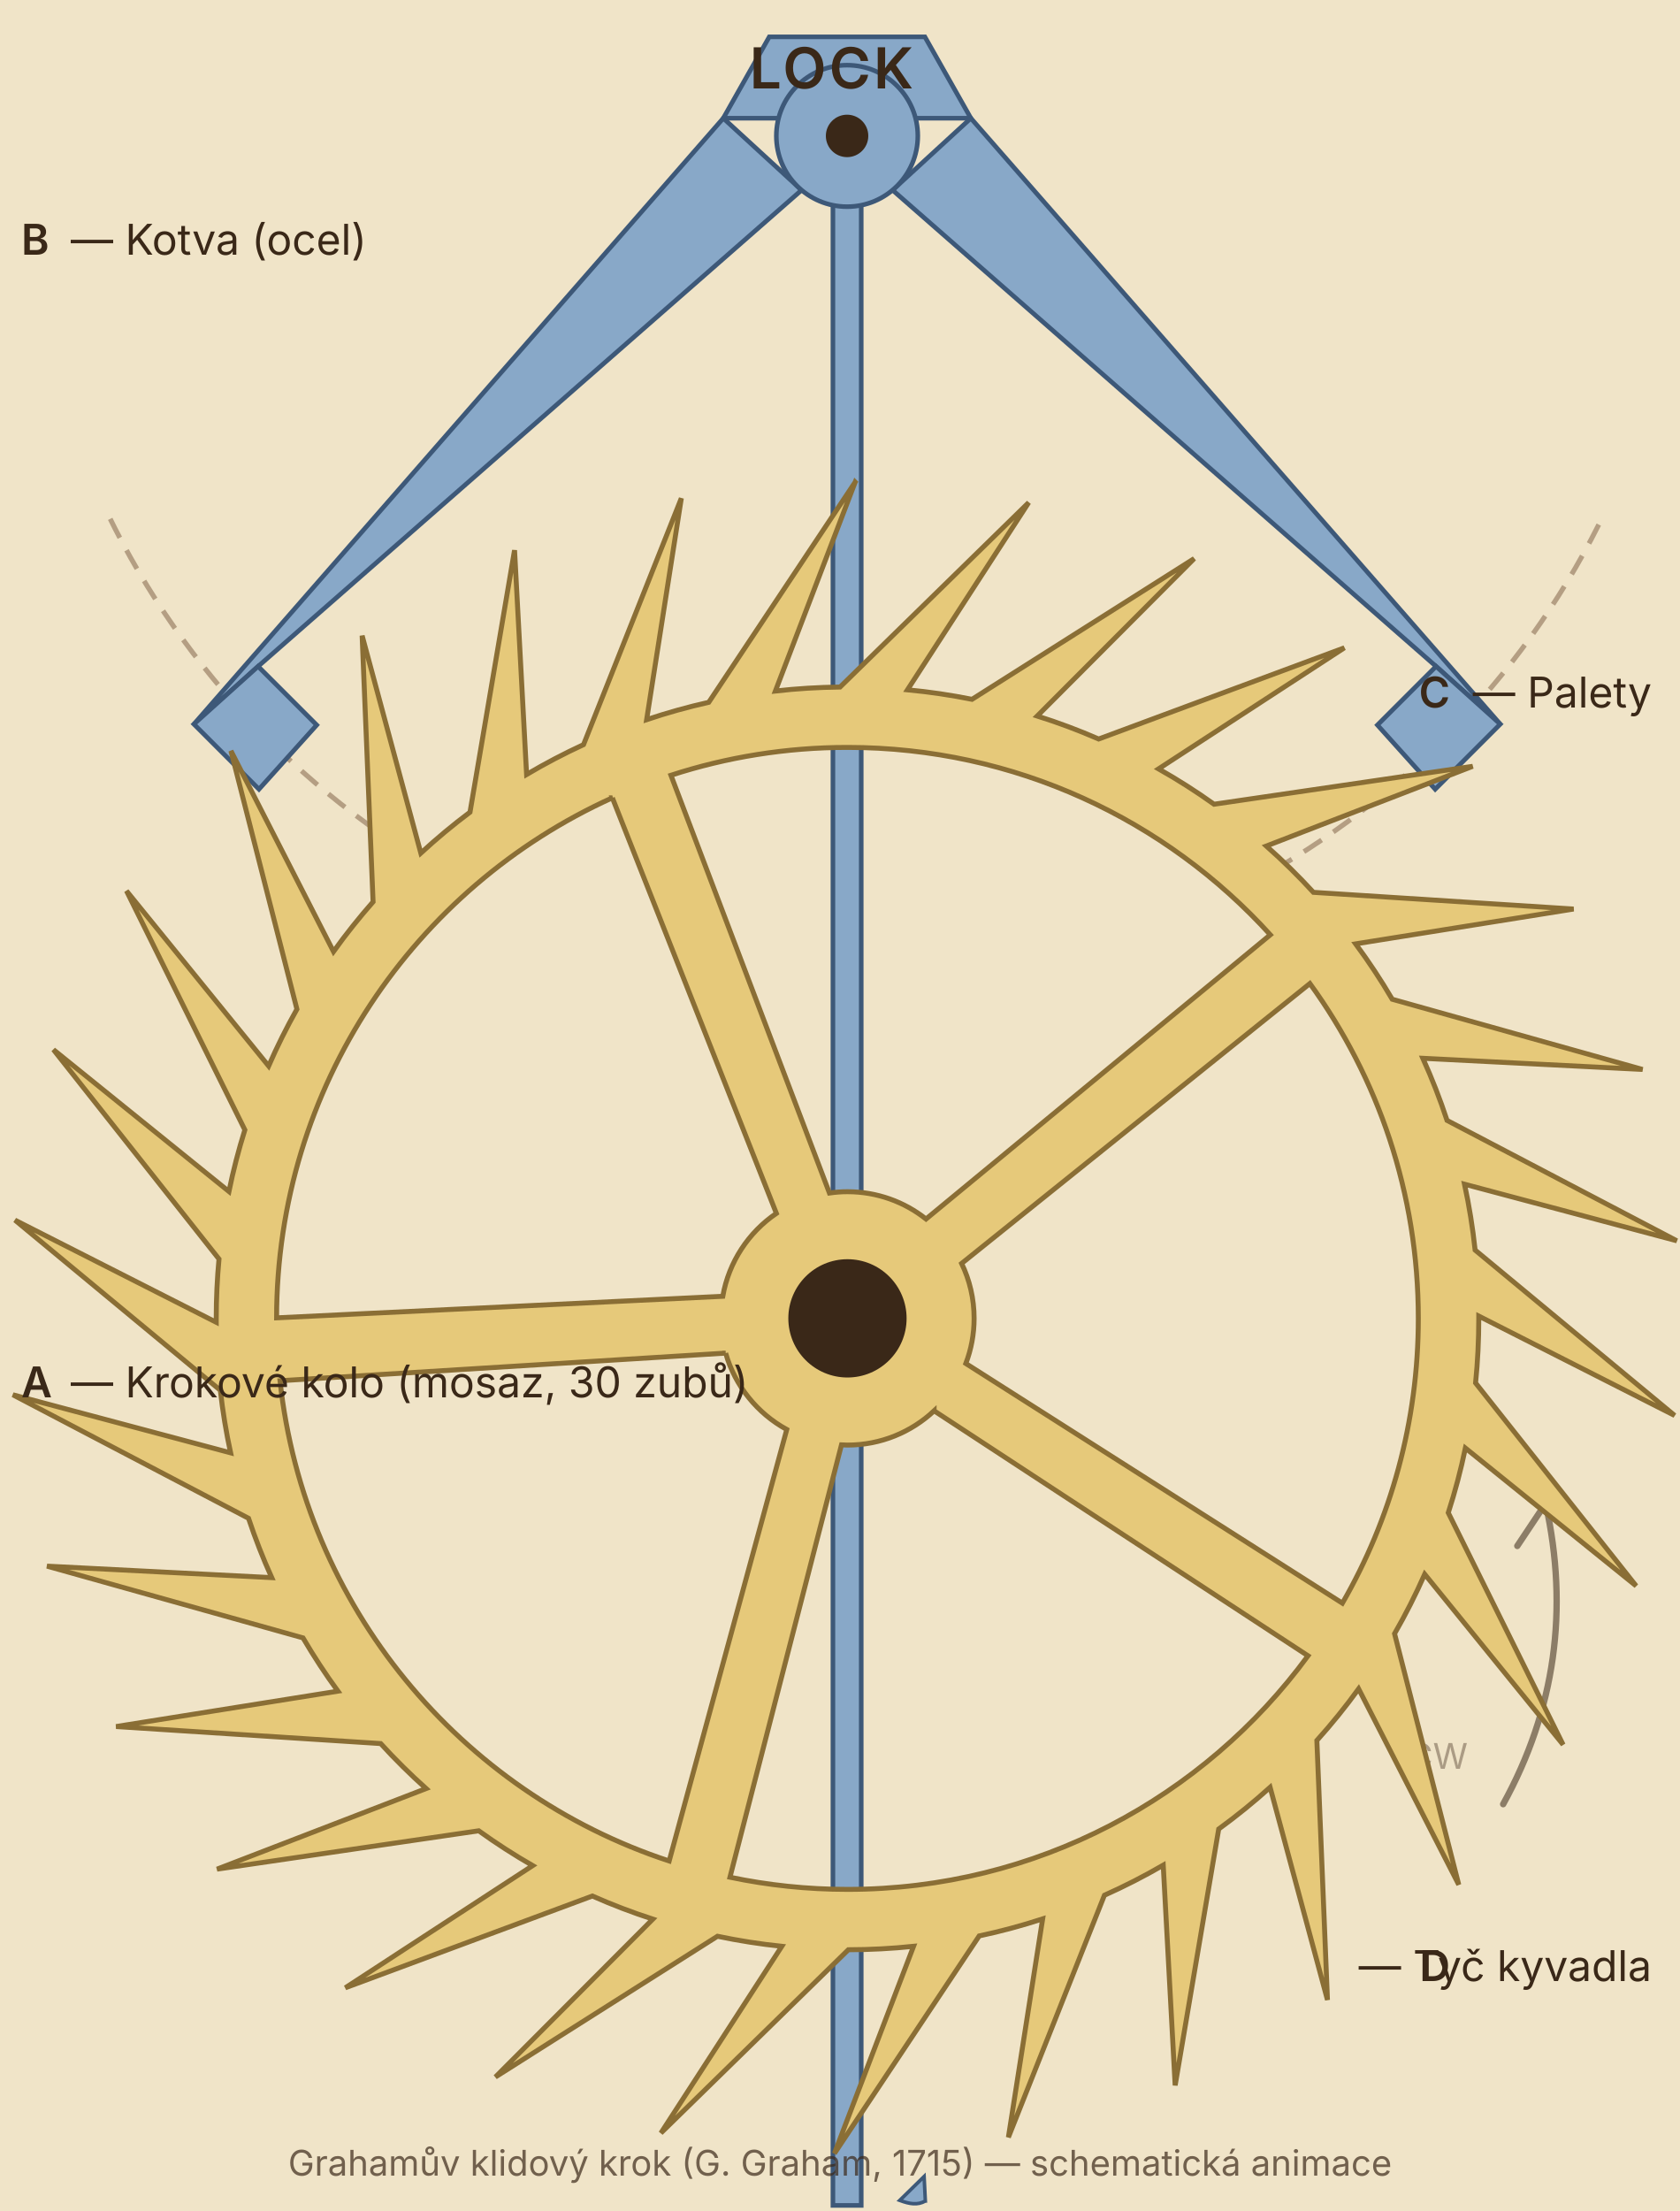
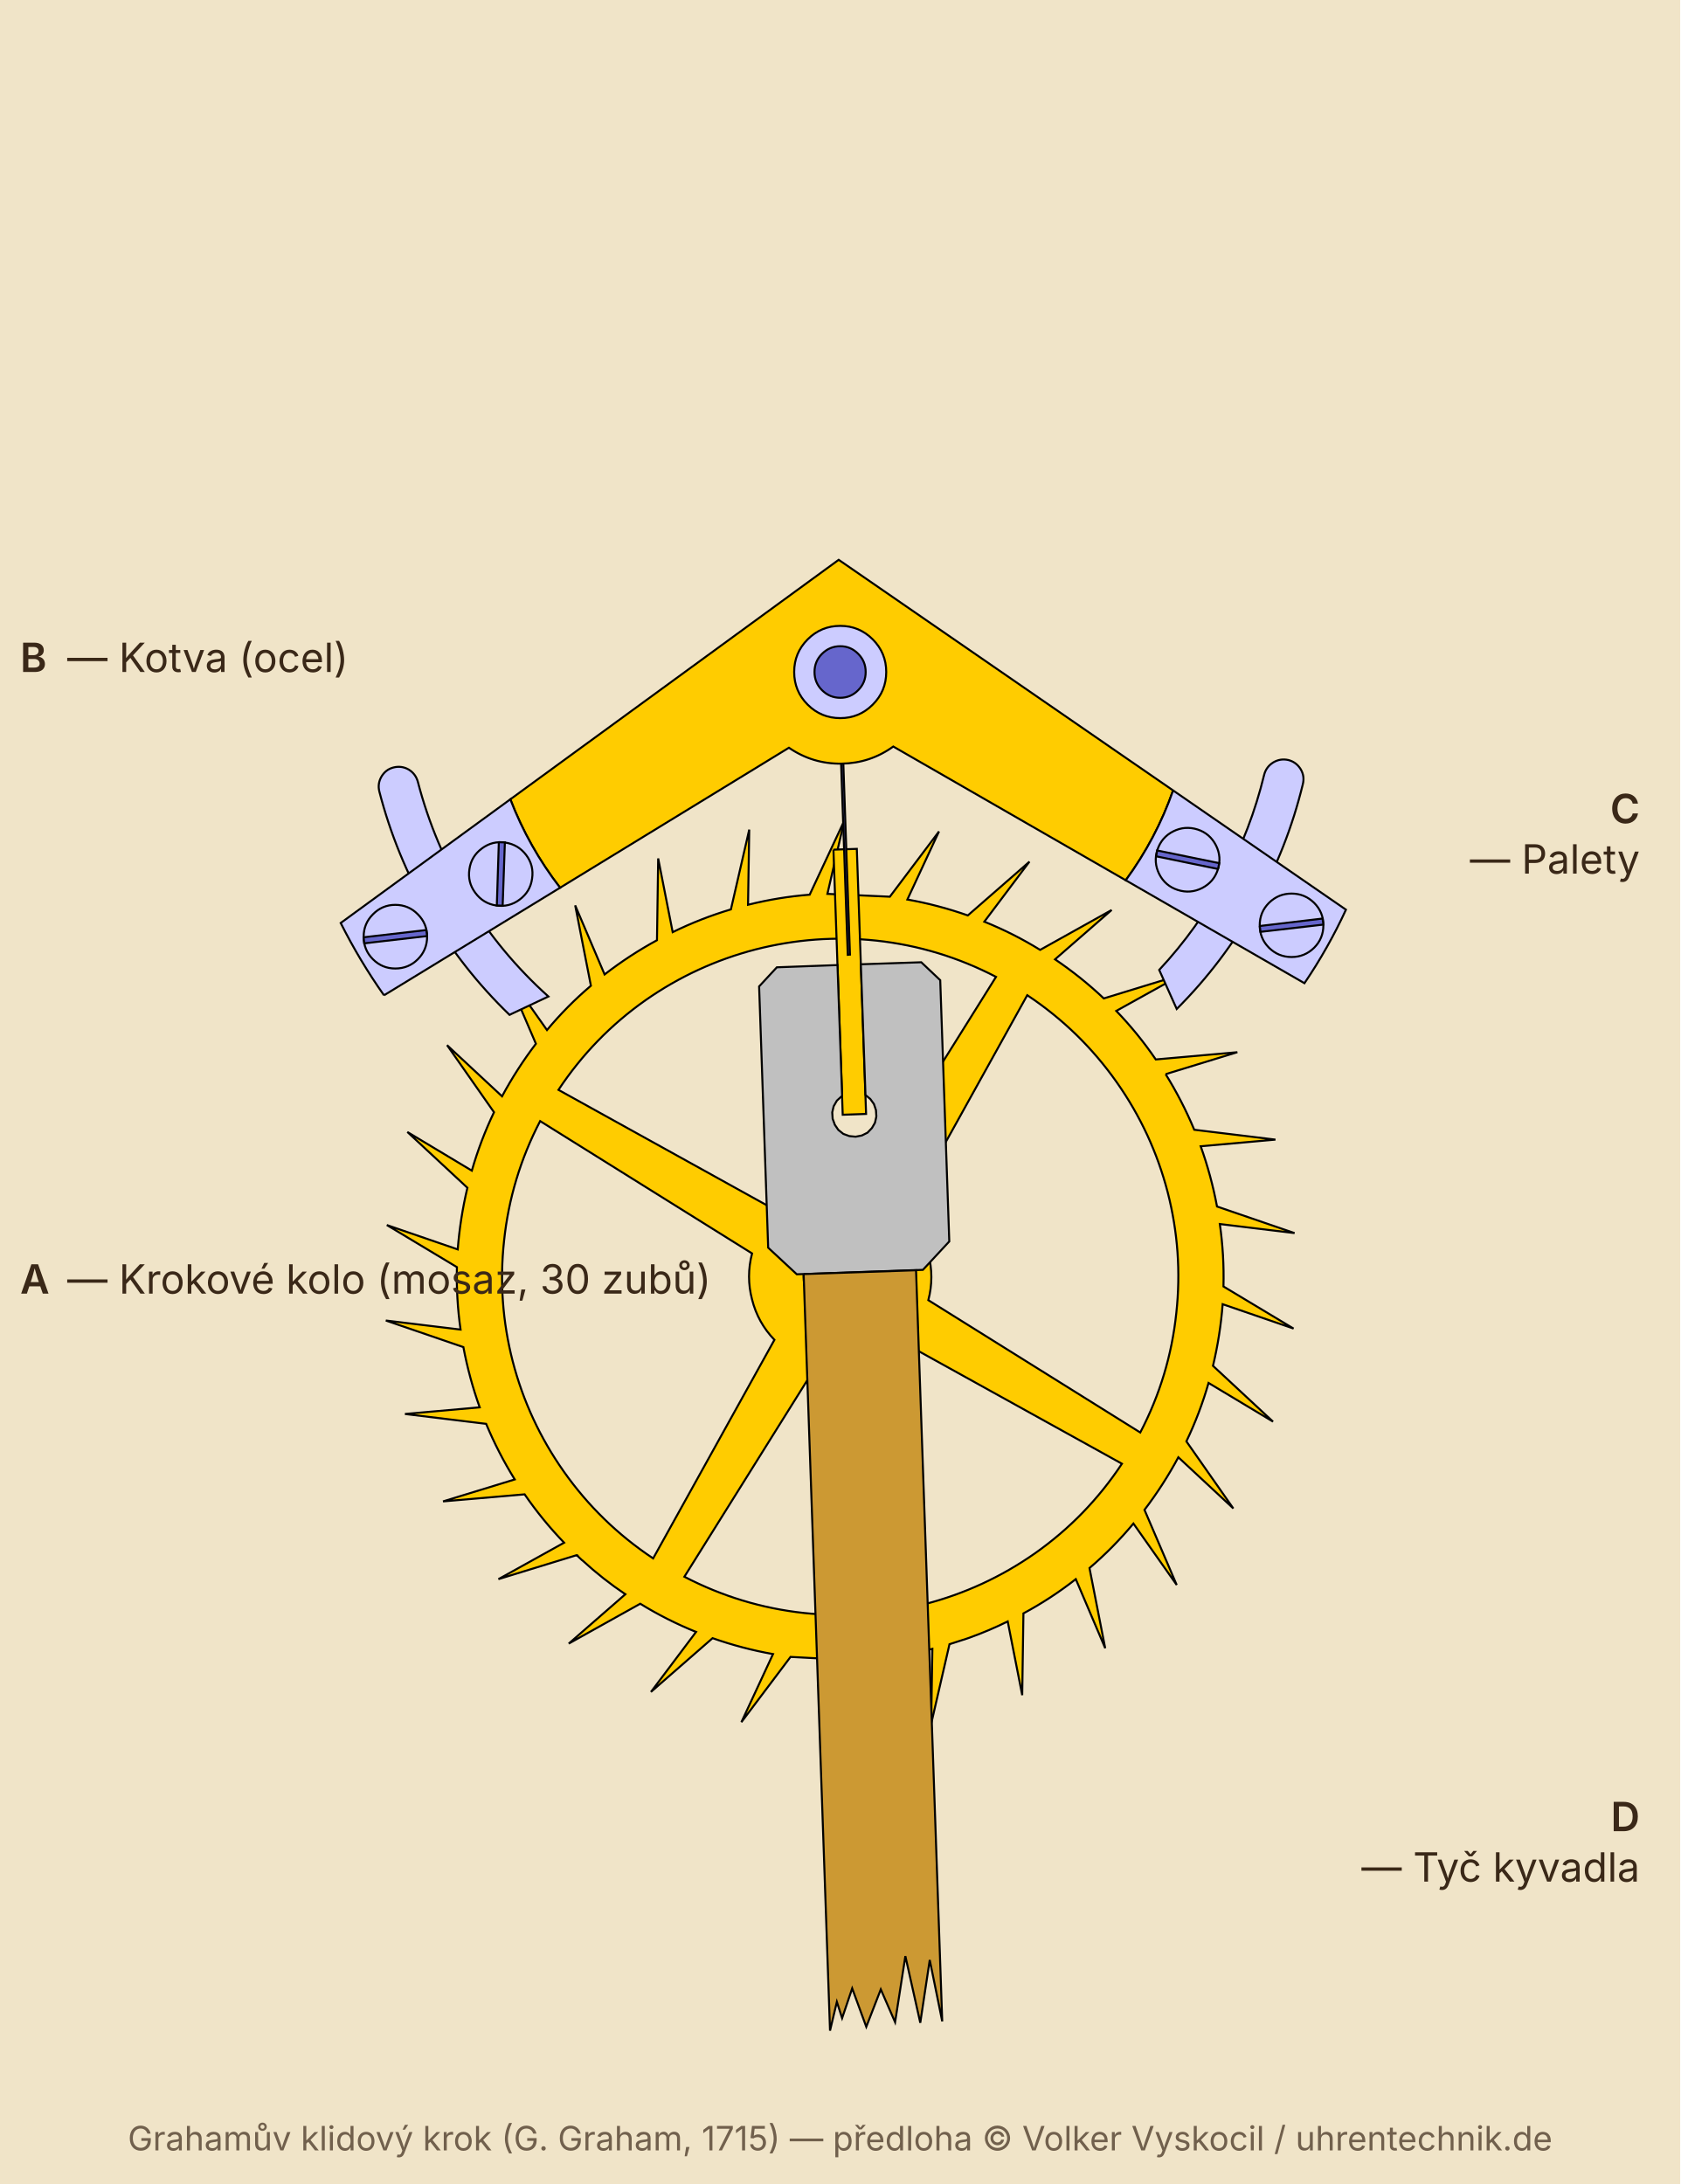
- <svg xmlns="http://www.w3.org/2000/svg" viewBox="0 0 475 625" width="475" height="625" preserveAspectRatio="xMidYMid meet" role="img" aria-labelledby="title desc">
-   <style>
-     .krok-popisek {
-       font: 12px/1.3 'Inter', 'Helvetica Neue', 'Arial', sans-serif;
-       font-weight: 400;
-       fill: #3A2818;
-     }
-     .krok-popisek-cislo {
-       font: 600 12px/1.3 'Inter', 'Helvetica Neue', 'Arial', sans-serif;
-       fill: #3A2818;
-     }
-     .krok-popisek-mensi {
-       font: 10px/1.3 'Inter', 'Helvetica Neue', 'Arial', sans-serif;
-       font-weight: 400;
-       fill: #3A2818;
-       opacity: 0.7;
-     }
-     .krok-popisek-faze {
-       font: 600 16px/1.3 'Inter', 'Helvetica Neue', 'Arial', sans-serif;
-       letter-spacing: 0.05em;
-     }
-   </style>
-   <rect x="0" y="0" width="475" height="625" fill="#F0E4C8" />
-   <g stroke="#6B4A2E" stroke-width="1.4" fill="none" stroke-dasharray="6 4" opacity="0.45">
-     <path d="M 131.02,249.95 A 235.09,235.09 0 0 1 30.40,145.14" />
-     <path d="M 452.04,148.29 A 235.09,235.09 0 0 1 349.87,251.58" />
-   </g>
-   <g opacity="0.55" stroke="#3A2818" stroke-width="1.8" fill="none" stroke-linecap="round">
-     <path d="M 425 510 Q 447 470 437 425" />
-     <path d="M 437 425 L 445 433 M 437 425 L 429 437" />
-     <text x="415" y="500" class="krok-popisek-mensi" stroke="none" fill="#3A2818" opacity="1" text-anchor="end">CW</text>
+ <svg xmlns="http://www.w3.org/2000/svg" viewBox="0 0 500 650" width="500" height="650" preserveAspectRatio="xMidYMid meet" role="img" aria-labelledby="title desc">
+   <rect x="0" y="0" width="500" height="650" fill="#F0E4C8" />
+   <g>
+     <animateTransform attributeName="transform" type="rotate" values="0 250 380; 360 250 380" keyTimes="0; 1" calcMode="linear" dur="60s" repeatCount="indefinite" />
+     <g transform="translate(250, 380) scale(1.199)">
+       <path d="M80.8 -50.3 Q84.9 -43.7 87.9 -36.5 L108.05 -34.05 89.5 -32.4 Q92.1 -25.15 93.55 -17.45 L112.8 -10.85 94.25 -13.1 Q95.35 -5.4 95.15 2.4 L112.55 12.85 94.95 6.8 Q94.35 14.55 92.55 22.1 L107.45 35.95 91.45 26.35 Q89.3 33.85 85.95 40.85 L97.6 57.5 83.95 44.8 Q80.3 51.6 75.55 57.85 L83.55 76.5 72.8 61.25 Q67.8 67.25 61.9 72.3 L65.8 92.2 58.5 75.05 Q52.3 79.9 45.5 83.55 L45.2 103.85 41.6 85.55 Q37.05 87.8 32.2 89.55 L30.75 90.05 30.55 90.1 27.15 91.2 22.6 111.0 22.9 92.35 Q15.3 94.25 7.6 94.85 L-1.0 113.25 3.2 95.1 3.1 95.1 1.75 95.1 -12.3 94.35 -24.5 110.55 -16.65 93.65 Q-24.25 92.3 -31.65 89.7 L-46.95 103.05 -35.75 88.15 Q-43.05 85.2 -49.6 81.15 L-67.35 91.05 -53.3 78.8 Q-58.95 75.0 -63.95 70.4 L-64.1 70.3 -64.2 70.2 -65.05 69.4 -65.05 69.35 -65.25 69.25 -65.25 69.2 -65.3 69.2 -65.3 69.15 -65.35 69.15 -65.4 69.1 -84.8 75.05 -68.5 66.0 Q-73.9 60.4 -78.3 54.0 L-98.55 55.75 -80.75 50.3 Q-84.85 43.7 -87.85 36.5 L-108.0 34.05 -89.45 32.4 Q-92.05 25.15 -93.5 17.45 L-112.75 10.85 -94.2 13.1 Q-95.3 5.4 -95.1 -2.4 L-112.5 -12.85 -94.9 -6.8 Q-94.3 -14.55 -92.5 -22.1 L-107.4 -35.95 -91.4 -26.35 Q-89.25 -33.85 -85.9 -40.85 L-97.55 -57.5 -83.9 -44.8 Q-80.25 -51.6 -75.5 -57.85 L-83.5 -76.5 -72.75 -61.25 Q-67.75 -67.25 -61.85 -72.25 L-65.75 -92.2 -58.45 -75.05 Q-52.25 -79.85 -45.45 -83.55 L-45.15 -103.85 -41.55 -85.55 Q-34.5 -89.0 -27.1 -91.2 L-22.55 -111.0 -22.85 -92.35 Q-15.25 -94.25 -7.55 -94.85 L1.05 -113.25 -3.15 -95.05 12.35 -94.35 24.55 -110.55 16.7 -93.65 Q24.3 -92.3 31.7 -89.7 L47.0 -103.05 35.8 -88.15 Q43.1 -85.2 49.65 -81.15 L67.4 -91.05 53.35 -78.8 Q59.85 -74.4 65.45 -69.1 L84.85 -75.05 68.55 -66.0 Q73.95 -60.4 78.35 -53.95 L98.6 -55.75 80.8 -50.3 M81.3 -21.0 Q77.45 -35.8 68.65 -48.3 59.6 -61.15 46.45 -69.9 L16.35 -15.65 Q20.45 -11.4 21.9 -5.65 23.4 0.05 21.9 5.8 L74.5 38.65 Q81.8 24.65 83.45 8.95 85.1 -6.2 81.3 -21.0 M-21.0 -81.25 Q-35.8 -77.4 -48.3 -68.65 -61.15 -59.6 -69.9 -46.4 L-15.65 -16.35 Q-11.35 -20.4 -5.65 -21.9 0.1 -23.4 5.8 -21.85 L38.7 -74.45 Q24.65 -81.75 9.0 -83.45 -6.15 -85.05 -21.0 -81.25 M5.7 21.9 Q-0.05 23.4 -5.75 21.85 L-38.65 74.45 Q-24.6 81.75 -8.95 83.45 6.2 85.05 21.05 81.25 35.85 77.4 48.35 68.65 61.2 59.6 69.95 46.4 L15.7 16.35 Q11.4 20.45 5.7 21.9 M-83.4 -8.95 Q-85.05 6.2 -81.25 21.0 -77.4 35.8 -68.6 48.3 -59.55 61.15 -46.4 69.9 L-16.3 15.65 Q-20.4 11.4 -21.85 5.65 -23.35 -0.05 -21.85 -5.8 L-74.45 -38.65 Q-81.75 -24.6 -83.4 -8.95" fill="#ffcc00" stroke="#000" stroke-width="0.5" />
+       <path d="M0.05 -9.05 Q3.8 -9.05 6.45 -6.4 9.1 -3.75 9.1 0.0 9.1 3.75 6.45 6.4 3.8 9.05 0.05 9.05 -3.7 9.05 -6.4 6.4 -9.05 3.75 -9.05 0.0 -9.05 -3.75 -6.4 -6.4 -3.7 -9.05 0.05 -9.05" fill="#6666cc" stroke="#000" stroke-width="0.5" />
+     </g>
  </g>
  <g>
-     <animateTransform attributeName="transform" type="rotate" values="2 239.5 38.42; -2 239.5 38.42; 2 239.5 38.42" keyTimes="0; 0.5; 1" dur="4s" begin="0s" repeatCount="indefinite" calcMode="spline" keySplines="0.4 0 0.6 1; 0.4 0 0.6 1" />
-     <path d="m 261.631,622.173 c -2.23,1.258 -4.48,0.844 -7.236,-0.176 l 6.887,-6.745 0.35,6.921 z" fill="#88A8C8" stroke="#3D5878" stroke-width="1" />
-     <rect x="235.5" y="38.42" width="8" height="585" fill="#88A8C8" stroke="#3D5878" stroke-width="1.3" />
-     <polygon points="217.50,10.42 261.50,10.42 274.50,33.42 204.50,33.42" fill="#88A8C8" stroke="#3D5878" stroke-width="1.3" />
-     <polygon points="204.50,33.42 54.82,204.70 72.97,188.37 226.64,53.74" fill="#88A8C8" stroke="#3D5878" stroke-width="1.3" />
-     <polygon points="274.50,33.42 424.18,204.70 406.03,188.37 252.36,53.74" fill="#88A8C8" stroke="#3D5878" stroke-width="1.3" />
-     <polygon points="54.82,204.70 73.22,223.10 89.55,204.95 72.97,188.37" fill="#88A8C8" stroke="#3D5878" stroke-width="1.3" />
-     <polygon points="424.18,204.70 405.78,223.10 389.45,204.95 406.03,188.37" fill="#88A8C8" stroke="#3D5878" stroke-width="1.3" />
-     <circle cx="239.5" cy="38.42" r="20" fill="#88A8C8" stroke="#3D5878" stroke-width="1.3" />
-     <circle cx="239.5" cy="38.42" r="6" fill="#3A2818" stroke="none" />
+     <animateTransform attributeName="transform" type="rotate" values="2 250 200; -2 250 200; 2 250 200" keyTimes="0; 0.5; 1" calcMode="spline" keySplines="0.4 0 0.6 1; 0.4 0 0.6 1" dur="4s" repeatCount="indefinite" />
+     <g transform="translate(250, 200) scale(1.199)">
+       <path d="M-1.65 44.1 L4.15 43.9 6.45 109.7 0.65 109.9 -1.65 44.1" fill="#ffcc00" stroke="#000" stroke-width="0.5" />
+       <path d="M9.0 110.35 L8.9 108.75 8.4 107.25 7.5 106.0 6.3 105.0 5.15 72.55 20.15 72.05 24.85 76.5 27.1 141.35 20.55 148.4 -10.75 149.5 -17.85 142.9 -20.1 78.05 -15.7 73.3 -0.65 72.75 0.5 105.2 0.35 105.35 -0.8 106.4 -1.6 107.8 -1.95 109.3 -1.85 110.9 -1.3 112.4 -0.45 113.65 0.8 114.65 2.3 115.2 3.85 115.35 5.4 115.05 6.8 114.35 7.9 113.2 8.65 111.9 9.0 110.35" fill="#c0c0c0" stroke="#000" stroke-width="0.5" />
+       <path d="M-9.05 149.45 L18.85 148.5 25.35 334.95 22.25 319.7 19.9 335.3 16.2 318.75 13.65 335.15 10.1 327.0 6.5 336.3 3.0 326.75 0.5 334.15 -0.8 330.1 -2.5 337.25 -9.05 149.45" fill="#cc9933" stroke="#000" stroke-width="0.5" />
+       <path d="M-1.35 -23.25 L-0.8 -23.3 2.45 70.15 1.9 70.2 -1.35 -23.25" fill="#6666cc" stroke="#000" stroke-width="0.5" />
+       <path d="M0.35 22.75 Q-6.8 22.85 -12.7 18.8 L-69.5 53.55 Q-77.3 43.45 -81.85 31.6 L-0.35 -27.85 82.65 29.4 Q78.5 41.3 70.9 51.7 L13.2 18.5 Q7.45 22.65 0.35 22.75" fill="#ffcc00" stroke="#000" stroke-width="0.5" />
+       <path d="M11.45 0.0 Q11.45 4.75 8.1 8.1 4.75 11.45 0.05 11.45 -4.7 11.45 -8.05 8.1 -11.4 4.75 -11.4 0.0 -11.4 -4.75 -8.05 -8.1 -4.7 -11.45 0.05 -11.45 4.75 -11.45 8.1 -8.1 11.45 -4.75 11.45 0.0" fill="#ccccff" stroke="#000" stroke-width="0.5" />
+       <path d="M6.35 0.0 Q6.35 2.65 4.5 4.5 2.65 6.4 0.05 6.4 -2.6 6.4 -4.5 4.5 -6.35 2.65 -6.35 0.0 -6.35 -2.65 -4.5 -4.5 -2.6 -6.4 0.05 -6.4 2.65 -6.4 4.5 -4.5 6.35 -2.65 6.35 0.0" fill="#6666cc" stroke="#000" stroke-width="0.5" />
+       <path d="M-104.8 27.25 Q-100.8 42.65 -92.55 56.3 -84.25 69.9 -72.4 80.55 L-82.05 85.1 Q-93.8 73.75 -102.05 59.65 -110.25 45.55 -114.35 29.7 -114.85 27.75 -113.85 26.0 -112.8 24.2 -110.85 23.7 -108.85 23.2 -107.1 24.2 -105.35 25.25 -104.8 27.25" fill="#ccccff" stroke="#000" stroke-width="0.5" />
+       <path d="M114.85 27.85 Q111.0 43.7 103.05 57.9 95.1 72.1 83.55 83.65 L79.2 73.95 Q88.75 63.7 95.35 51.4 101.95 39.1 105.25 25.5 105.75 23.55 107.5 22.45 109.25 21.4 111.25 21.85 113.2 22.35 114.3 24.1 115.35 25.85 114.85 27.85" fill="#ccccff" stroke="#000" stroke-width="0.5" />
+       <path d="M82.65 29.4 L125.55 59.0 Q121.15 68.55 115.25 77.25 L70.9 51.7 Q78.5 41.3 82.65 29.4" fill="#ccccff" stroke="#000" stroke-width="0.5" />
+       <path d="M117.65 68.45 Q115.3 70.75 112.05 70.75 108.8 70.75 106.45 68.45 104.15 66.15 104.15 62.85 104.15 59.6 106.45 57.3 108.8 55.0 112.05 55.0 115.3 55.0 117.65 57.3 119.95 59.6 119.95 62.85 119.95 66.15 117.65 68.45" fill="#ccccff" stroke="#000" stroke-width="0.5" />
+       <path d="M104.15 63.05 L119.75 61.2 119.95 62.7 104.35 64.5 104.15 63.05" fill="#6666cc" stroke="#000" stroke-width="0.5" />
+       <path d="M93.75 49.05 Q92.75 52.15 89.8 53.65 86.9 55.1 83.8 54.1 80.7 53.1 79.2 50.15 77.75 47.25 78.75 44.15 79.8 41.0 82.7 39.55 85.6 38.1 88.75 39.1 91.8 40.1 93.3 43.05 94.75 45.95 93.75 49.05" fill="#ccccff" stroke="#000" stroke-width="0.5" />
+       <path d="M93.8 48.9 L78.45 45.75 78.7 44.3 94.1 47.45 93.8 48.9" fill="#6666cc" stroke="#000" stroke-width="0.5" />
+       <path d="M-113.2 80.25 Q-119.2 71.75 -123.95 62.3 L-81.85 31.6 Q-77.3 43.45 -69.5 53.55 L-113.2 80.25" fill="#ccccff" stroke="#000" stroke-width="0.5" />
+       <path d="M-102.5 65.7 Q-102.5 69.0 -104.8 71.3 -107.1 73.6 -110.4 73.6 -113.65 73.6 -115.95 71.3 -118.25 69.0 -118.25 65.7 -118.25 62.45 -115.95 60.15 -113.65 57.8 -110.4 57.8 -107.1 57.8 -104.8 60.15 -102.5 62.45 -102.5 65.7" fill="#ccccff" stroke="#000" stroke-width="0.5" />
+       <path d="M-102.5 65.55 L-118.1 67.35 -118.25 65.85 -102.7 64.05 -102.5 65.55" fill="#6666cc" stroke="#000" stroke-width="0.5" />
+       <path d="M-85.4 57.95 Q-88.6 57.45 -90.55 54.8 -92.5 52.2 -92.0 48.95 -91.55 45.75 -88.9 43.8 -86.3 41.85 -83.05 42.35 -79.85 42.85 -77.9 45.45 -75.95 48.05 -76.45 51.3 -76.9 54.55 -79.55 56.5 -82.15 58.45 -85.4 57.95" fill="#ccccff" stroke="#000" stroke-width="0.5" />
+       <path d="M-84.7 42.25 L-83.2 42.3 -83.75 58.0 -85.2 57.95 -84.7 42.25" fill="#6666cc" stroke="#000" stroke-width="0.5" />
+     </g>
  </g>
-   <g>
-     <animateTransform attributeName="transform" attributeType="XML" type="rotate" values="0 239.5 372.6; 0 239.5 372.6; 12 239.5 372.6; 12 239.5 372.6; 24 239.5 372.6; 24 239.5 372.6; 36 239.5 372.6; 36 239.5 372.6; 48 239.5 372.6; 48 239.5 372.6; 60 239.5 372.6; 60 239.5 372.6; 72 239.5 372.6; 72 239.5 372.6; 84 239.5 372.6; 84 239.5 372.6; 96 239.5 372.6; 96 239.5 372.6; 108 239.5 372.6; 108 239.5 372.6; 120 239.5 372.6; 120 239.5 372.6; 132 239.5 372.6; 132 239.5 372.6; 144 239.5 372.6; 144 239.5 372.6; 156 239.5 372.6; 156 239.5 372.6; 168 239.5 372.6; 168 239.5 372.6; 180 239.5 372.6; 180 239.5 372.6; 192 239.5 372.6; 192 239.5 372.6; 204 239.5 372.6; 204 239.5 372.6; 216 239.5 372.6; 216 239.5 372.6; 228 239.5 372.6; 228 239.5 372.6; 240 239.5 372.6; 240 239.5 372.6; 252 239.5 372.6; 252 239.5 372.6; 264 239.5 372.6; 264 239.5 372.6; 276 239.5 372.6; 276 239.5 372.6; 288 239.5 372.6; 288 239.5 372.6; 300 239.5 372.6; 300 239.5 372.6; 312 239.5 372.6; 312 239.5 372.6; 324 239.5 372.6; 324 239.5 372.6; 336 239.5 372.6; 336 239.5 372.6; 348 239.5 372.6; 348 239.5 372.6; 360 239.5 372.6" keyTimes="0; 0.03; 0.033; 0.063; 0.067; 0.097; 0.1; 0.13; 0.133; 0.163; 0.167; 0.197; 0.2; 0.23; 0.233; 0.263; 0.267; 0.297; 0.3; 0.33; 0.333; 0.363; 0.367; 0.397; 0.4; 0.43; 0.433; 0.463; 0.467; 0.497; 0.5; 0.53; 0.533; 0.563; 0.567; 0.597; 0.6; 0.63; 0.633; 0.663; 0.667; 0.697; 0.7; 0.73; 0.733; 0.763; 0.767; 0.797; 0.8; 0.83; 0.833; 0.863; 0.867; 0.897; 0.9; 0.93; 0.933; 0.963; 0.967; 0.997; 1" calcMode="linear" dur="60s" begin="0s" repeatCount="indefinite" />
-     <path d="m 241.795,136.275 -41.406,62.25 c -5.977,1.34 -11.829,2.983 -17.562,4.906 l 9.812,-62.594 -27.656,69.656 c -5.519,2.545 -10.896,5.363 -16.094,8.438 L 145.482,155.525 132.888,229.588 c -4.838,3.615 -9.465,7.486 -13.906,11.562 l -16.594,-61.469 3.094,75.25 c -3.951,4.498 -7.699,9.181 -11.188,14.062 l -29,-56.75 18.656,73.031 c -2.926,5.202 -5.597,10.555 -8,16.062 l -40.188,-49.5 33.469,67.562 c -1.777,5.689 -3.293,11.488 -4.5,17.406 L 15.107,296.712 61.92,355.9 c -0.515,5.527 -0.781,11.12 -0.781,16.781 0,0.367 -0.002,0.728 0,1.094 L 4.232,344.9 l 58.062,48.094 c 0.679,5.988 1.65,11.894 2.906,17.688 L 3.638,394.275 l 66.625,34.906 c 1.912,5.735 4.101,11.322 6.562,16.781 l -63.531,-3.25 72.375,20.281 c 3.054,5.195 6.328,10.221 9.875,15.062 l -62.719,10 74.812,4.812 c 4.057,4.452 8.36,8.697 12.844,12.719 l -59.125,22.781 74,-10.844 c 4.901,3.533 9.995,6.812 15.25,9.844 L 97.638,561.9 167.482,535.962 c 5.558,2.461 11.255,4.638 17.094,6.531 l -44.5,44.625 62.781,-39.781 c 5.963,1.25 12.022,2.206 18.188,2.844 l -34.188,52.781 53,-51.812 c 6.227,-0.009 12.376,-0.338 18.438,-0.969 l -22.375,58.562 40.938,-61.5 c 6.103,-1.296 12.083,-2.911 17.938,-4.812 l -9.688,61.75 27.156,-68.438 c 5.707,-2.546 11.253,-5.392 16.625,-8.5 l 3.375,62.25 12.312,-72.469 c 5.049,-3.677 9.902,-7.607 14.531,-11.781 l 16.219,60.094 -3,-73.344 c 4.184,-4.65 8.13,-9.521 11.812,-14.594 l 28.312,55.375 -18.156,-70.969 c 3.132,-5.423 5.973,-11.049 8.531,-16.812 l 39.125,48.188 -32.469,-65.562 c 1.928,-5.963 3.545,-12.062 4.844,-18.281 l 48.281,38.969 -45.406,-57.375 c 0.609,-6 0.906,-12.089 0.906,-18.25 0,-0.22 8e-4,-0.436 0,-0.656 l 55.375,28.094 -56.406,-46.75 c -0.679,-6.311 -1.68,-12.528 -3,-18.625 l 60.031,16 -64.969,-34.031 c -1.978,-5.994 -4.266,-11.868 -6.844,-17.562 l 62.125,3.156 -70.781,-19.844 c -3.176,-5.411 -6.633,-10.629 -10.344,-15.656 l 61.625,-9.844 -73.562,-4.719 c -4.2,-4.592 -8.658,-8.962 -13.312,-13.094 l 58.344,-22.531 -73.125,10.719 c -5.038,-3.599 -10.279,-6.931 -15.688,-10 L 380.107,183.119 310.638,208.9 c -5.648,-2.453 -11.442,-4.632 -17.375,-6.5 l 44.375,-44.5 -62.812,39.781 c -5.987,-1.199 -12.062,-2.104 -18.25,-2.688 l 34.281,-52.938 -53.344,52.156 c -6.175,0.071 -12.272,0.442 -18.281,1.125 l 22.562,-59.062 z m -2.188,75 c 47.404,0 90.034,20.427 119.562,52.969 L 261.826,344.587 c -6.107,-4.839 -13.822,-7.719 -22.219,-7.719 -1.735,0 -3.424,0.136 -5.094,0.375 L 189.701,219.15 c 15.716,-5.104 32.489,-7.875 49.906,-7.875 z m -66.469,14.25 46.375,117.469 c -7.854,5.328 -13.447,13.722 -15.156,23.438 L 78.201,372.525 c 0.062,-65.387 38.987,-121.692 94.938,-147 z m 197.219,52.5 c 19.285,26.592 30.656,59.295 30.656,94.656 0,29.315 -7.808,56.805 -21.469,80.5 l -106.469,-67.75 c 1.512,-3.964 2.344,-8.255 2.344,-12.75 0,-5.563 -1.268,-10.834 -3.531,-15.531 l 98.469,-79.125 z m -165.188,104.469 c 2.649,9.298 8.966,17.042 17.281,21.594 l -33.25,121.969 C 130.109,506.65 86.094,454.049 79.17,390.306 l 126,-7.812 z m 58.938,16.312 105.719,69.25 c -29.373,40.033 -76.759,66.031 -130.219,66.031 -11.389,0 -22.497,-1.194 -33.219,-3.438 l 31.531,-122.219 c 0.559,0.026 1.122,0.062 1.688,0.062 9.47,0 18.096,-3.685 24.5,-9.688 z" fill="#E6C97A" stroke="#8A6E35" stroke-width="1.4" stroke-linejoin="miter" stroke-linecap="round" />
-     <circle cx="239.61" cy="372.67" r="16.72" fill="#3A2818" stroke="none" />
-   </g>
-   <circle cx="72.41" cy="205.51" r="9" fill="#B85068" opacity="0">
-     <animate attributeName="opacity" values="0.85; 0.85; 0; 0; 0; 0.85; 0.85" keyTimes="0; 0.22; 0.225; 0.755; 0.76; 0.765; 1" calcMode="linear" dur="4s" begin="0s" repeatCount="indefinite" />
-   </circle>
-   <circle cx="406.59" cy="205.51" r="9" fill="#B85068" opacity="0">
-     <animate attributeName="opacity" values="0; 0; 0.85; 0.85; 0; 0" keyTimes="0; 0.255; 0.26; 0.72; 0.725; 1" calcMode="linear" dur="4s" begin="0s" repeatCount="indefinite" />
-   </circle>
-   <g text-anchor="middle">
-     <text x="237.5" y="25" class="krok-popisek-faze" fill="#3A2818" opacity="1">
-       LOCK
-       <animate attributeName="opacity" values="1; 1; 0; 0; 1; 1; 0; 0; 1" keyTimes="0; 0.22; 0.225; 0.255; 0.26; 0.72; 0.725; 0.755; 1" calcMode="linear" dur="4s" begin="0s" repeatCount="indefinite" />
-     </text>
-     <text x="237.5" y="25" class="krok-popisek-faze" fill="#B85068" opacity="0">
-       IMPULSE → DROP
-       <animate attributeName="opacity" values="0; 0; 1; 1; 0; 0; 1; 1; 0" keyTimes="0; 0.22; 0.225; 0.255; 0.26; 0.72; 0.725; 0.755; 1" calcMode="linear" dur="4s" begin="0s" repeatCount="indefinite" />
-     </text>
-   </g>
-   <text x="6" y="395" class="krok-popisek-cislo">A</text>
-   <text x="20" y="395" class="krok-popisek">— Krokové kolo (mosaz, 30 zubů)</text>
-   <text x="6" y="72" class="krok-popisek-cislo">B</text>
-   <text x="20" y="72" class="krok-popisek">— Kotva (ocel)</text>
-   <text x="410" y="200" class="krok-popisek-cislo" text-anchor="end">C</text>
-   <text x="467" y="200" class="krok-popisek" text-anchor="end">— Palety</text>
-   <text x="410" y="560" class="krok-popisek-cislo" text-anchor="end">D</text>
-   <text x="467" y="560" class="krok-popisek" text-anchor="end">— Tyč kyvadla</text>
-   <text x="237.5" y="615" text-anchor="middle" class="krok-popisek-mensi">
-     Grahamův klidový krok (G. Graham, 1715) — schematická animace
+   <style>
+     .lab { font: 400 12px 'Inter', sans-serif; fill: #3A2818; }
+     .labn { font: 600 12px 'Inter', sans-serif; fill: #3A2818; }
+     .att { font: 400 10px 'Inter', sans-serif; fill: #3A2818; opacity: 0.7; }
+   </style>
+   <text x="6" y="385" class="labn">A</text>
+   <text x="20" y="385" class="lab">— Krokové kolo (mosaz, 30 zubů)</text>
+   <text x="6" y="200" class="labn">B</text>
+   <text x="20" y="200" class="lab">— Kotva (ocel)</text>
+   <text x="488" y="245" class="labn" text-anchor="end">C</text>
+   <text x="488" y="260" class="lab" text-anchor="end">— Palety</text>
+   <text x="488" y="545" class="labn" text-anchor="end">D</text>
+   <text x="488" y="560" class="lab" text-anchor="end">— Tyč kyvadla</text>
+   <text x="250" y="640" text-anchor="middle" class="att">
+     Grahamův klidový krok (G. Graham, 1715) — předloha © Volker Vyskocil / uhrentechnik.de
  </text>
</svg>
